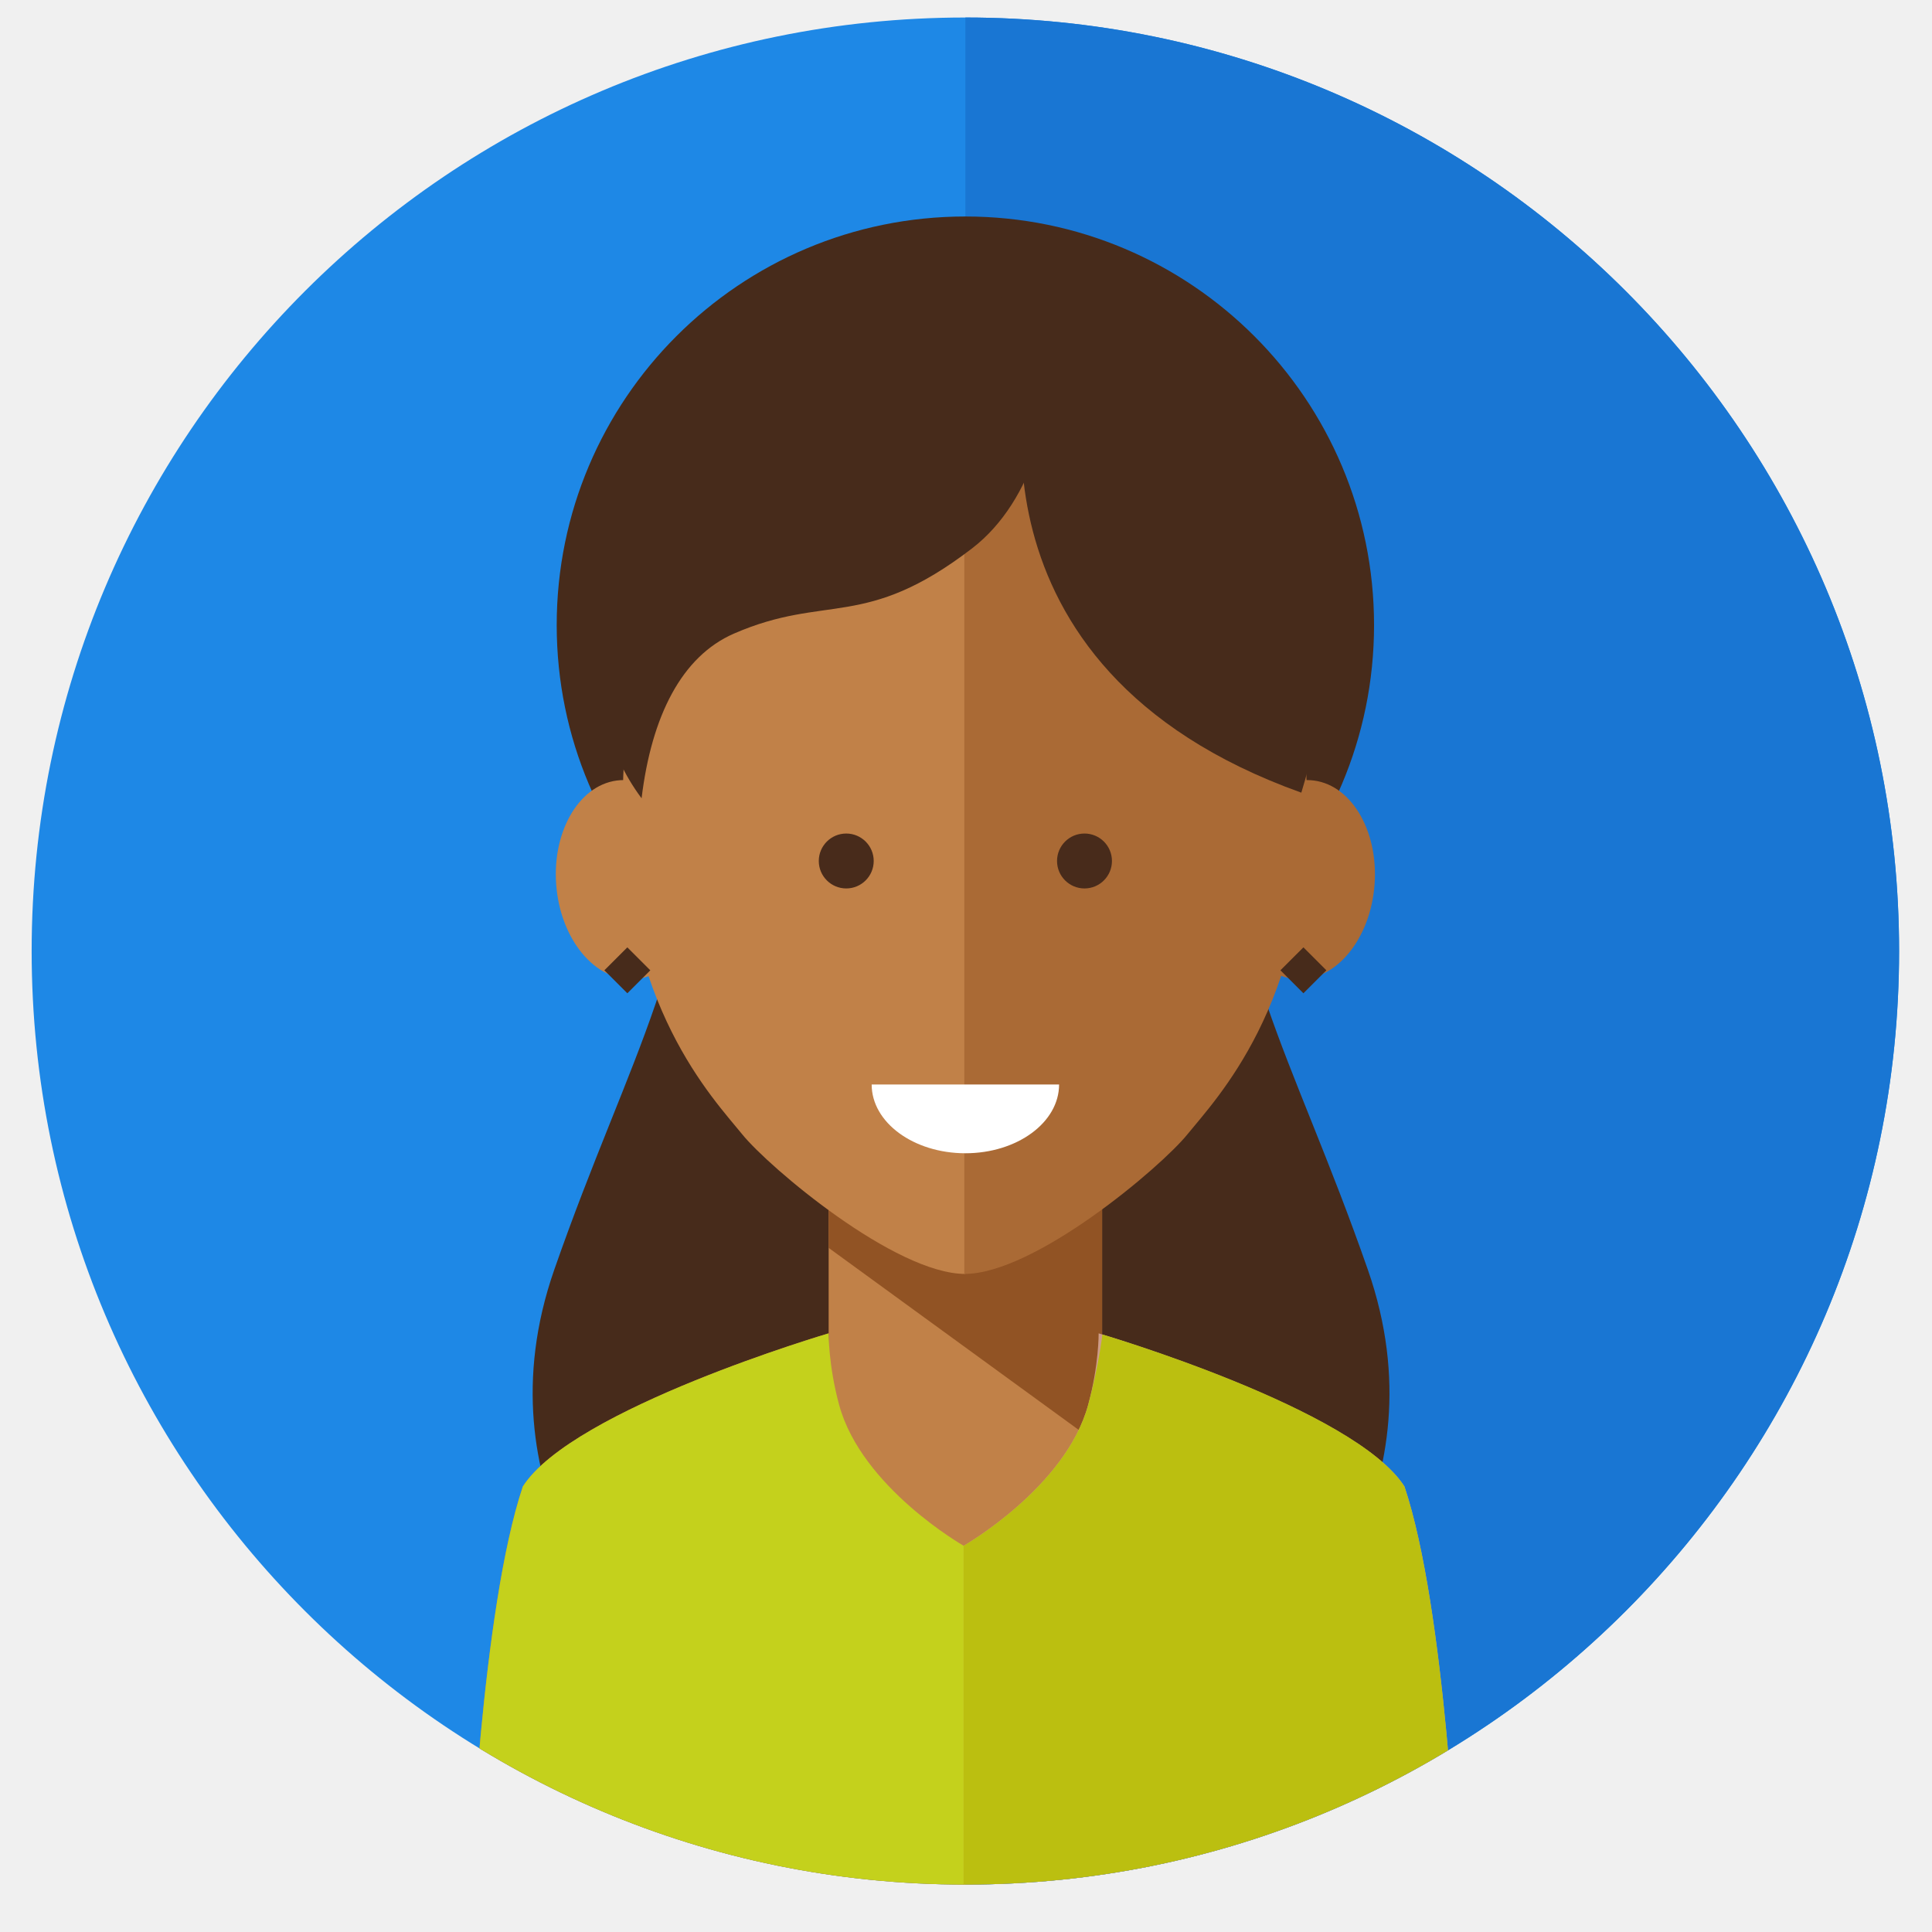
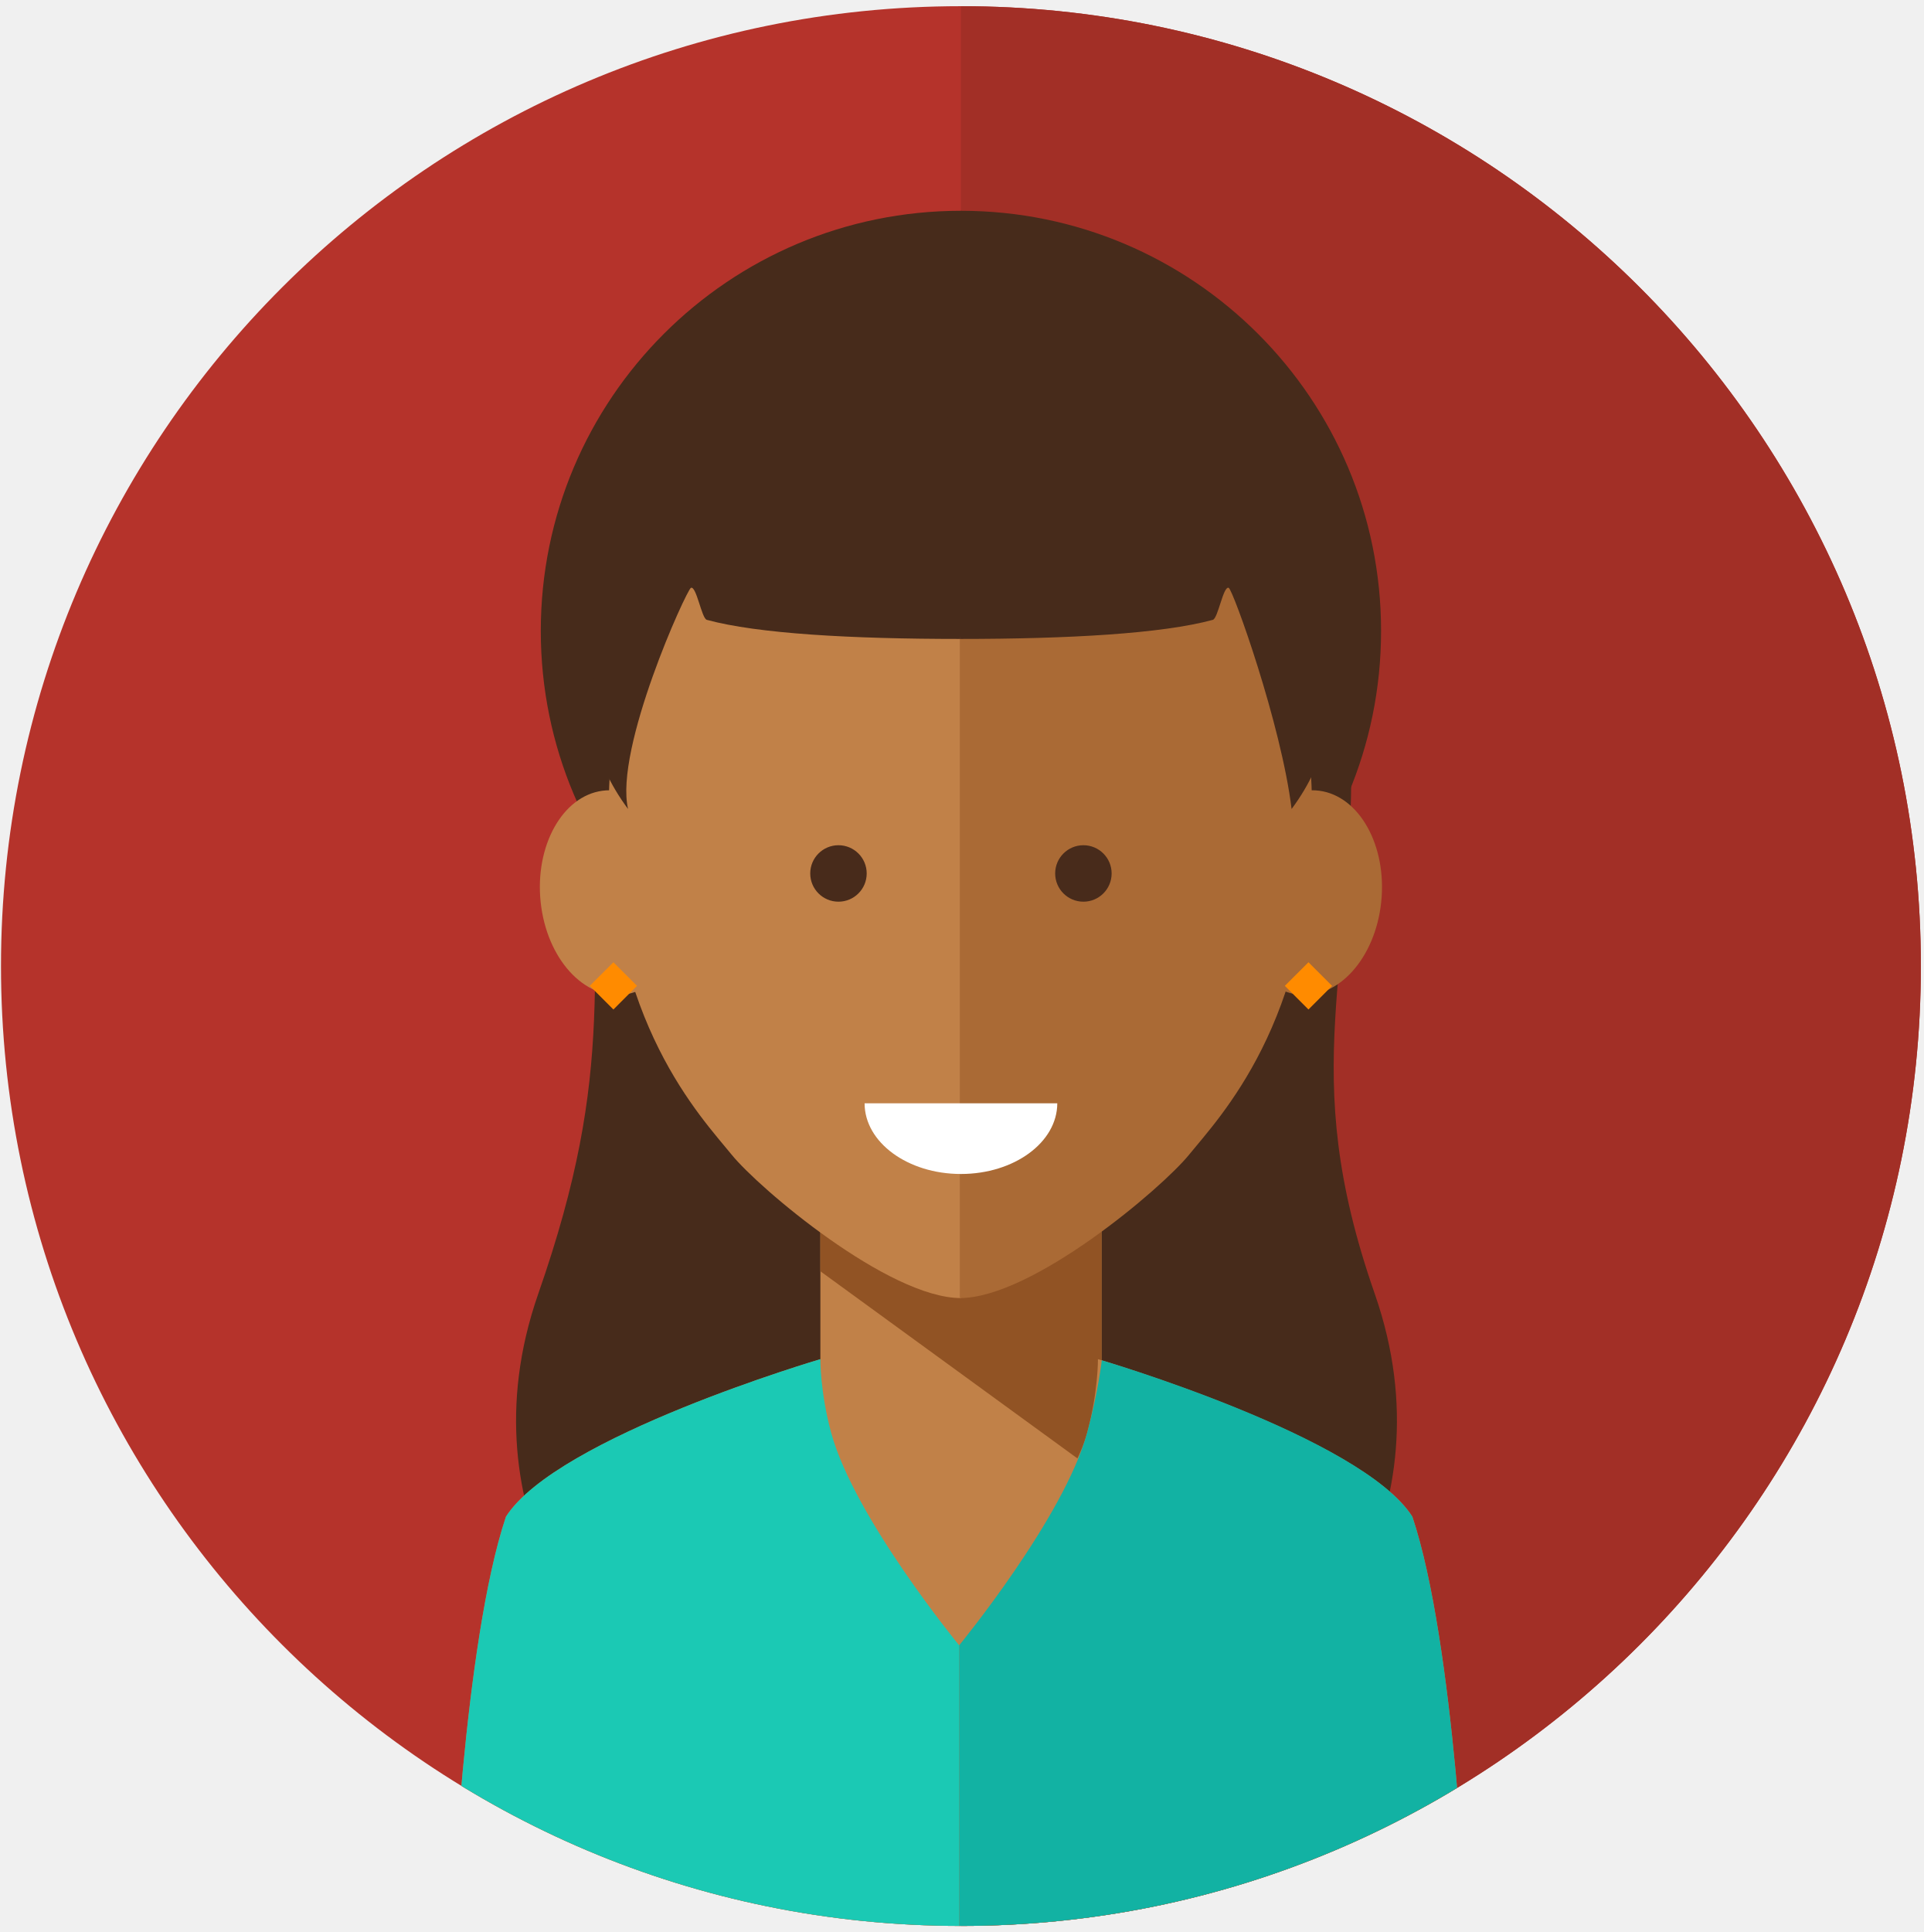
- <svg xmlns="http://www.w3.org/2000/svg" xmlns:xlink="http://www.w3.org/1999/xlink" width="255px" height="255px" viewBox="0 0 255 255" version="1.1">
+ <svg xmlns="http://www.w3.org/2000/svg" xmlns:xlink="http://www.w3.org/1999/xlink" width="247px" height="248px" viewBox="0 0 247 248" version="1.1">
  <defs>
-     <path id="path-1" d="M247.76,124.309 C247.76,56.259 192.584,1.094 124.521,1.094 C56.459,1.094 1.283,56.259 1.283,124.309 C1.283,192.359 56.459,247.525 124.521,247.525 C192.584,247.525 247.76,192.359 247.76,124.309" />
+     <path id="path-1" d="M247.604,123.887 C247.604,55.839 192.43,0.674 124.366,0.674 C56.305,0.674 1.129,55.839 1.129,123.887 C1.129,191.938 56.305,247.103 124.366,247.103 C192.43,247.103 247.604,191.938 247.604,123.887" />
  </defs>
  <g id="GdS-md" stroke="none" stroke-width="1" fill="none" fill-rule="evenodd">
-     <g id="avatars_profile" transform="translate(-1870, 0)">
-       <g id="img_profile_avatar_07" transform="translate(1872, 0.881356)">
-         <path d="M248.657,124.646 C248.657,56.596 193.48,1.43 125.417,1.43 C57.355,1.43 2.178,56.596 2.178,124.646 C2.178,192.695 57.355,247.859 125.417,247.859 C193.48,247.859 248.657,192.695 248.657,124.646" id="Fill-130" fill="#1E88E6" />
-         <path d="M248.657,124.646 C248.657,56.596 193.48,1.43 125.417,1.43 L125.417,247.859 C193.48,247.859 248.657,192.695 248.657,124.646" id="Fill-131" fill="#1976D3" />
-         <g id="Group-153" transform="translate(0.896244, 0.334523)">
-           <mask id="mask-2" fill="white">
-             <use xlink:href="#path-1" />
-           </mask>
-           <g id="Clip-133" />
-           <path d="M124.521,215.21 L80.431,215.21 C80.431,215.21 60.082,195.542 70.257,166.379 C80.431,137.22 89.249,125.693 89.928,94.498 L124.521,94.498 L124.521,215.21" id="Fill-132" fill="#472B1B" mask="url(#mask-2)" />
-           <path d="M123.382,215.21 L167.474,215.21 C167.474,215.21 187.823,195.542 177.647,166.379 C167.474,137.22 158.654,125.693 157.977,94.498 L123.382,94.498 L123.382,215.21" id="Fill-134" fill="#472B1B" mask="url(#mask-2)" />
-           <path d="M142.567,196.493 L124.293,247.742 L106.475,196.493 L106.475,156.926 L142.567,156.926 L142.567,196.493" id="Fill-135" fill="#C18148" mask="url(#mask-2)" />
-           <path d="M142.567,189.761 L106.475,163.487 L106.475,156.926 L142.567,156.926 L142.567,189.761" id="Fill-136" fill="#915324" mask="url(#mask-2)" />
-           <path d="M124.293,247.742 L124.293,202.806 C124.293,202.806 110.828,195.122 107.861,184.218 C106.435,178.978 106.475,174.771 106.475,174.771 C106.475,174.771 72.687,184.714 66.113,194.981 C60.646,211.257 59.145,247.742 59.145,247.742 L124.293,247.742" id="Fill-137" fill="#C18148" mask="url(#mask-2)" />
-           <path d="M124.293,247.742 L124.293,202.806 C124.293,202.806 137.755,195.122 140.726,184.218 C142.151,178.978 142.111,174.771 142.111,174.771 C142.111,174.771 175.9,184.714 182.473,194.981 C187.942,211.257 189.442,247.742 189.442,247.742 L124.293,247.742" id="Fill-138" fill="#CE9C88" mask="url(#mask-2)" />
-           <path d="M124.293,247.742 L124.293,202.806 C124.293,202.806 110.828,195.122 107.861,184.218 C106.435,178.978 106.475,174.771 106.475,174.771 C106.475,174.771 72.687,184.714 66.113,194.981 C60.646,211.257 59.145,247.742 59.145,247.742 L124.293,247.742" id="Fill-139" fill="#C4D11C" mask="url(#mask-2)" />
-           <path d="M124.293,247.742 L124.293,202.806 C124.293,202.806 137.755,195.122 140.726,184.218 C142.151,178.978 142.605,174.919 142.605,174.919 C142.605,174.919 175.9,184.714 182.473,194.981 C187.942,211.257 189.442,247.742 189.442,247.742 L124.293,247.742" id="Fill-140" fill="#BBBF10" mask="url(#mask-2)" />
-           <path d="M178.461,81.288 C178.461,51.503 154.31,27.358 124.521,27.358 C94.733,27.358 70.582,51.503 70.582,81.288 C70.582,111.07 94.733,135.213 124.521,135.213 C154.31,135.213 178.461,111.07 178.461,81.288" id="Fill-141" fill="#472B1B" mask="url(#mask-2)" />
-           <path d="M124.521,50.469 C106.999,50.469 79.286,60.122 79.286,105.345 C79.286,131.458 91.24,143.77 95.069,148.501 C98.595,152.854 115.228,166.929 124.521,166.929 L124.521,50.469" id="Fill-142" fill="#C18148" mask="url(#mask-2)" />
-           <path d="M70.569,116.129 C69.795,108.904 73.351,102.491 78.504,101.805 C83.663,101.121 88.468,106.424 89.241,113.649 C90.015,120.873 86.46,127.285 81.304,127.969 C76.147,128.655 71.342,123.354 70.569,116.129" id="Fill-143" fill="#C18148" mask="url(#mask-2)" />
-           <path d="M124.379,50.469 C141.902,50.469 169.614,60.122 169.614,105.345 C169.614,131.458 157.659,143.77 153.829,148.501 C150.307,152.854 133.671,166.929 124.379,166.929 L124.379,50.469" id="Fill-144" fill="#AA6A35" mask="url(#mask-2)" />
-           <path d="M178.474,116.129 C179.248,108.904 175.692,102.491 170.539,101.805 C165.38,101.121 160.575,106.424 159.801,113.649 C159.028,120.873 162.583,127.285 167.739,127.969 C172.896,128.655 177.701,123.354 178.474,116.129" id="Fill-145" fill="#AA6A35" mask="url(#mask-2)" />
-           <path d="M124.521,151 C131.353,151 136.89,146.937 136.89,141.923 L112.153,141.923 C112.153,146.937 117.69,151 124.521,151" id="Fill-146" fill="#FFFFFF" mask="url(#mask-2)" />
-           <path d="M123.926,36.241 C123.087,36.134 122.21,36.06 121.269,36.053 C121.269,36.053 91.669,38.268 83.434,76.808 C79.478,79.773 72.23,91.304 81.785,104.151 C83.102,93.282 87.086,85.407 93.976,82.41 C106.201,77.093 111.235,82.033 125.404,71.164 C133.678,64.813 136.652,52.049 134.822,44.914 C131.531,36.053 123.132,36.383 123.926,36.241" id="Fill-147" fill="#472B1B" mask="url(#mask-2)" />
-           <path d="M132.95,46.95 C132.95,46.95 122.282,86.744 168.863,103.406 C180.024,66.979 159.634,43.217 132.95,46.95" id="Fill-148" fill="#472B1B" mask="url(#mask-2)" />
-           <path d="M143.868,112.424 C143.868,114.424 142.246,116.048 140.243,116.048 C138.241,116.048 136.619,114.424 136.619,112.424 C136.619,110.423 138.241,108.8 140.243,108.8 C142.246,108.8 143.868,110.423 143.868,112.424" id="Fill-149" fill="#482B1B" mask="url(#mask-2)" />
-           <path d="M112.423,112.424 C112.423,114.424 110.8,116.048 108.798,116.048 C106.796,116.048 105.173,114.424 105.173,112.424 C105.173,110.423 106.796,108.8 108.798,108.8 C110.8,108.8 112.423,110.423 112.423,112.424" id="Fill-150" fill="#482B1B" mask="url(#mask-2)" />
-           <path d="M82.936,126.853 L79.905,129.884 L76.872,126.853 L79.905,123.822 L82.936,126.853" id="Fill-151" fill="#472B1B" mask="url(#mask-2)" />
-           <path d="M172.17,126.853 L169.138,129.884 L166.105,126.853 L169.138,123.822 L172.17,126.853" id="Fill-152" fill="#472B1B" mask="url(#mask-2)" />
-         </g>
+     <g id="img_profile_avatar_01" transform="translate(-1, 0.118644)">
+       <path d="M247.606,123.89 C247.606,55.84 192.43,0.676 124.367,0.676 C56.305,0.676 1.128,55.84 1.128,123.89 C1.128,191.94 56.305,247.103 124.367,247.103 C192.43,247.103 247.606,191.94 247.606,123.89" id="Fill-1" fill="#B5332B" />
+       <path d="M247.606,123.89 C247.606,55.84 192.43,0.676 124.367,0.676 L124.367,247.103 C192.43,247.103 247.606,191.94 247.606,123.89" id="Fill-2" fill="#A22F26" />
+       <g id="Group-24">
+         <mask id="mask-2" fill="white">
+           <use xlink:href="#path-1" />
+         </mask>
+         <g id="Clip-4" />
+         <path d="M124.367,214.788 L80.277,214.788 C80.277,214.788 59.928,195.12 70.103,165.959 C80.277,136.799 76.622,125.271 77.301,94.077 L124.367,94.077 L124.367,214.788" id="Fill-3" fill="#472B1B" mask="url(#mask-2)" />
+         <path d="M123.229,214.788 L167.318,214.788 C167.318,214.788 187.668,195.12 177.494,165.959 C167.318,136.799 175.129,125.271 174.452,94.077 L123.229,94.077 L123.229,214.788" id="Fill-5" fill="#472B1B" mask="url(#mask-2)" />
+         <path d="M142.414,196.071 L124.139,247.322 L106.322,196.071 L106.322,156.504 L142.414,156.504 L142.414,196.071" id="Fill-6" fill="#C18148" mask="url(#mask-2)" />
+         <path d="M142.414,189.341 L106.322,163.067 L106.322,156.504 L142.414,156.504 L142.414,189.341" id="Fill-7" fill="#915324" mask="url(#mask-2)" />
+         <path d="M124.139,247.322 L124.139,202.386 C124.139,202.386 110.674,194.7 107.708,183.796 C106.281,178.556 106.322,174.35 106.322,174.35 C106.322,174.35 72.532,184.292 65.96,194.559 C60.492,210.837 58.99,247.322 58.99,247.322 L124.139,247.322" id="Fill-8" fill="#C18148" mask="url(#mask-2)" />
+         <path d="M124.139,247.322 L124.139,202.386 C124.139,202.386 137.602,194.7 140.572,183.796 C141.996,178.556 141.957,174.35 141.957,174.35 C141.957,174.35 175.747,184.292 182.319,194.559 C187.786,210.837 189.289,247.322 189.289,247.322 L124.139,247.322" id="Fill-9" fill="#C18148" mask="url(#mask-2)" />
+         <path d="M124.139,247.322 L124.139,211.083 C124.139,211.083 110.674,194.7 107.708,183.796 C106.281,178.556 106.322,174.35 106.322,174.35 C106.322,174.35 72.532,184.292 65.96,194.559 C60.492,210.837 58.99,247.322 58.99,247.322 L124.139,247.322" id="Fill-10" fill="#1BC9B4" mask="url(#mask-2)" />
+         <path d="M124.139,247.322 L124.139,211.083 C124.139,211.083 137.602,194.7 140.572,183.796 C141.996,178.556 142.451,174.497 142.451,174.497 C142.451,174.497 175.747,184.292 182.319,194.559 C187.786,210.837 189.289,247.322 189.289,247.322 L124.139,247.322" id="Fill-11" fill="#12B2A3" mask="url(#mask-2)" />
+         <path d="M178.306,80.866 C178.306,51.081 154.156,26.938 124.367,26.938 C94.578,26.938 70.428,51.081 70.428,80.866 C70.428,110.648 94.578,134.792 124.367,134.792 C154.156,134.792 178.306,110.648 178.306,80.866" id="Fill-12" fill="#472B1B" mask="url(#mask-2)" />
+         <path d="M124.367,50.049 C106.844,50.049 79.132,59.7 79.132,104.923 C79.132,131.036 91.086,143.348 94.915,148.081 C98.44,152.434 115.075,166.508 124.367,166.508 L124.367,50.049" id="Fill-13" fill="#C18148" mask="url(#mask-2)" />
+         <path d="M70.414,115.708 C69.641,108.482 73.196,102.069 78.35,101.385 C83.509,100.699 88.314,106.002 89.087,113.228 C89.86,120.451 86.305,126.863 81.15,127.549 C75.993,128.233 71.188,122.932 70.414,115.708" id="Fill-14" fill="#C18148" mask="url(#mask-2)" />
+         <path d="M124.225,50.049 C141.748,50.049 169.46,59.7 169.46,104.923 C169.46,131.036 157.506,143.348 153.675,148.081 C150.152,152.434 133.517,166.508 124.225,166.508 L124.225,50.049" id="Fill-15" fill="#AA6A35" mask="url(#mask-2)" />
+         <path d="M178.32,115.708 C179.093,108.482 175.538,102.069 170.385,101.385 C165.226,100.699 160.42,106.002 159.647,113.228 C158.874,120.451 162.429,126.863 167.585,127.549 C172.742,128.233 177.547,122.932 178.32,115.708" id="Fill-16" fill="#AA6A35" mask="url(#mask-2)" />
+         <path d="M124.367,150.579 C131.199,150.579 136.736,146.517 136.736,141.503 L111.999,141.503 C111.999,146.517 117.535,150.579 124.367,150.579" id="Fill-17" fill="#FFFFFF" mask="url(#mask-2)" />
+         <path d="M126.681,36.604 C125.84,36.497 122.056,35.64 121.115,35.631 C121.115,35.631 91.515,37.846 83.279,76.388 C79.325,79.352 72.077,90.884 81.632,103.729 C79.842,96.001 89.159,75.546 89.706,75.337 C90.408,75.07 91.076,79.267 91.742,79.448 C98.275,81.227 110.297,81.898 124.225,81.898 L126.681,36.604" id="Fill-18" fill="#472B1B" mask="url(#mask-2)" />
+         <path d="M121.769,36.604 C122.608,36.497 126.394,35.64 127.333,35.631 C127.333,35.631 156.933,37.846 165.17,76.388 C169.124,79.352 176.372,90.884 166.818,103.729 C165.5,92.86 159.289,75.546 158.742,75.337 C158.042,75.07 157.372,79.267 156.707,79.448 C150.175,81.227 138.151,81.898 124.225,81.898 L121.769,36.604" id="Fill-19" fill="#472B1B" mask="url(#mask-2)" />
+         <path d="M143.714,112.002 C143.714,114.004 142.092,115.626 140.09,115.626 C138.087,115.626 136.465,114.004 136.465,112.002 C136.465,110.001 138.087,108.378 140.09,108.378 C142.092,108.378 143.714,110.001 143.714,112.002" id="Fill-20" fill="#482B1B" mask="url(#mask-2)" />
+         <path d="M112.269,112.002 C112.269,114.004 110.645,115.626 108.644,115.626 C106.642,115.626 105.02,114.004 105.02,112.002 C105.02,110.001 106.642,108.378 108.644,108.378 C110.645,108.378 112.269,110.001 112.269,112.002" id="Fill-21" fill="#482B1B" mask="url(#mask-2)" />
+         <path d="M82.783,126.431 L79.751,129.464 L76.718,126.431 L79.751,123.4 L82.783,126.431" id="Fill-22" fill="#FF8B00" mask="url(#mask-2)" />
+         <path d="M172.016,126.431 L168.984,129.464 L165.951,126.431 L168.984,123.4 L172.016,126.431" id="Fill-23" fill="#FF8B00" mask="url(#mask-2)" />
      </g>
    </g>
  </g>
</svg>
